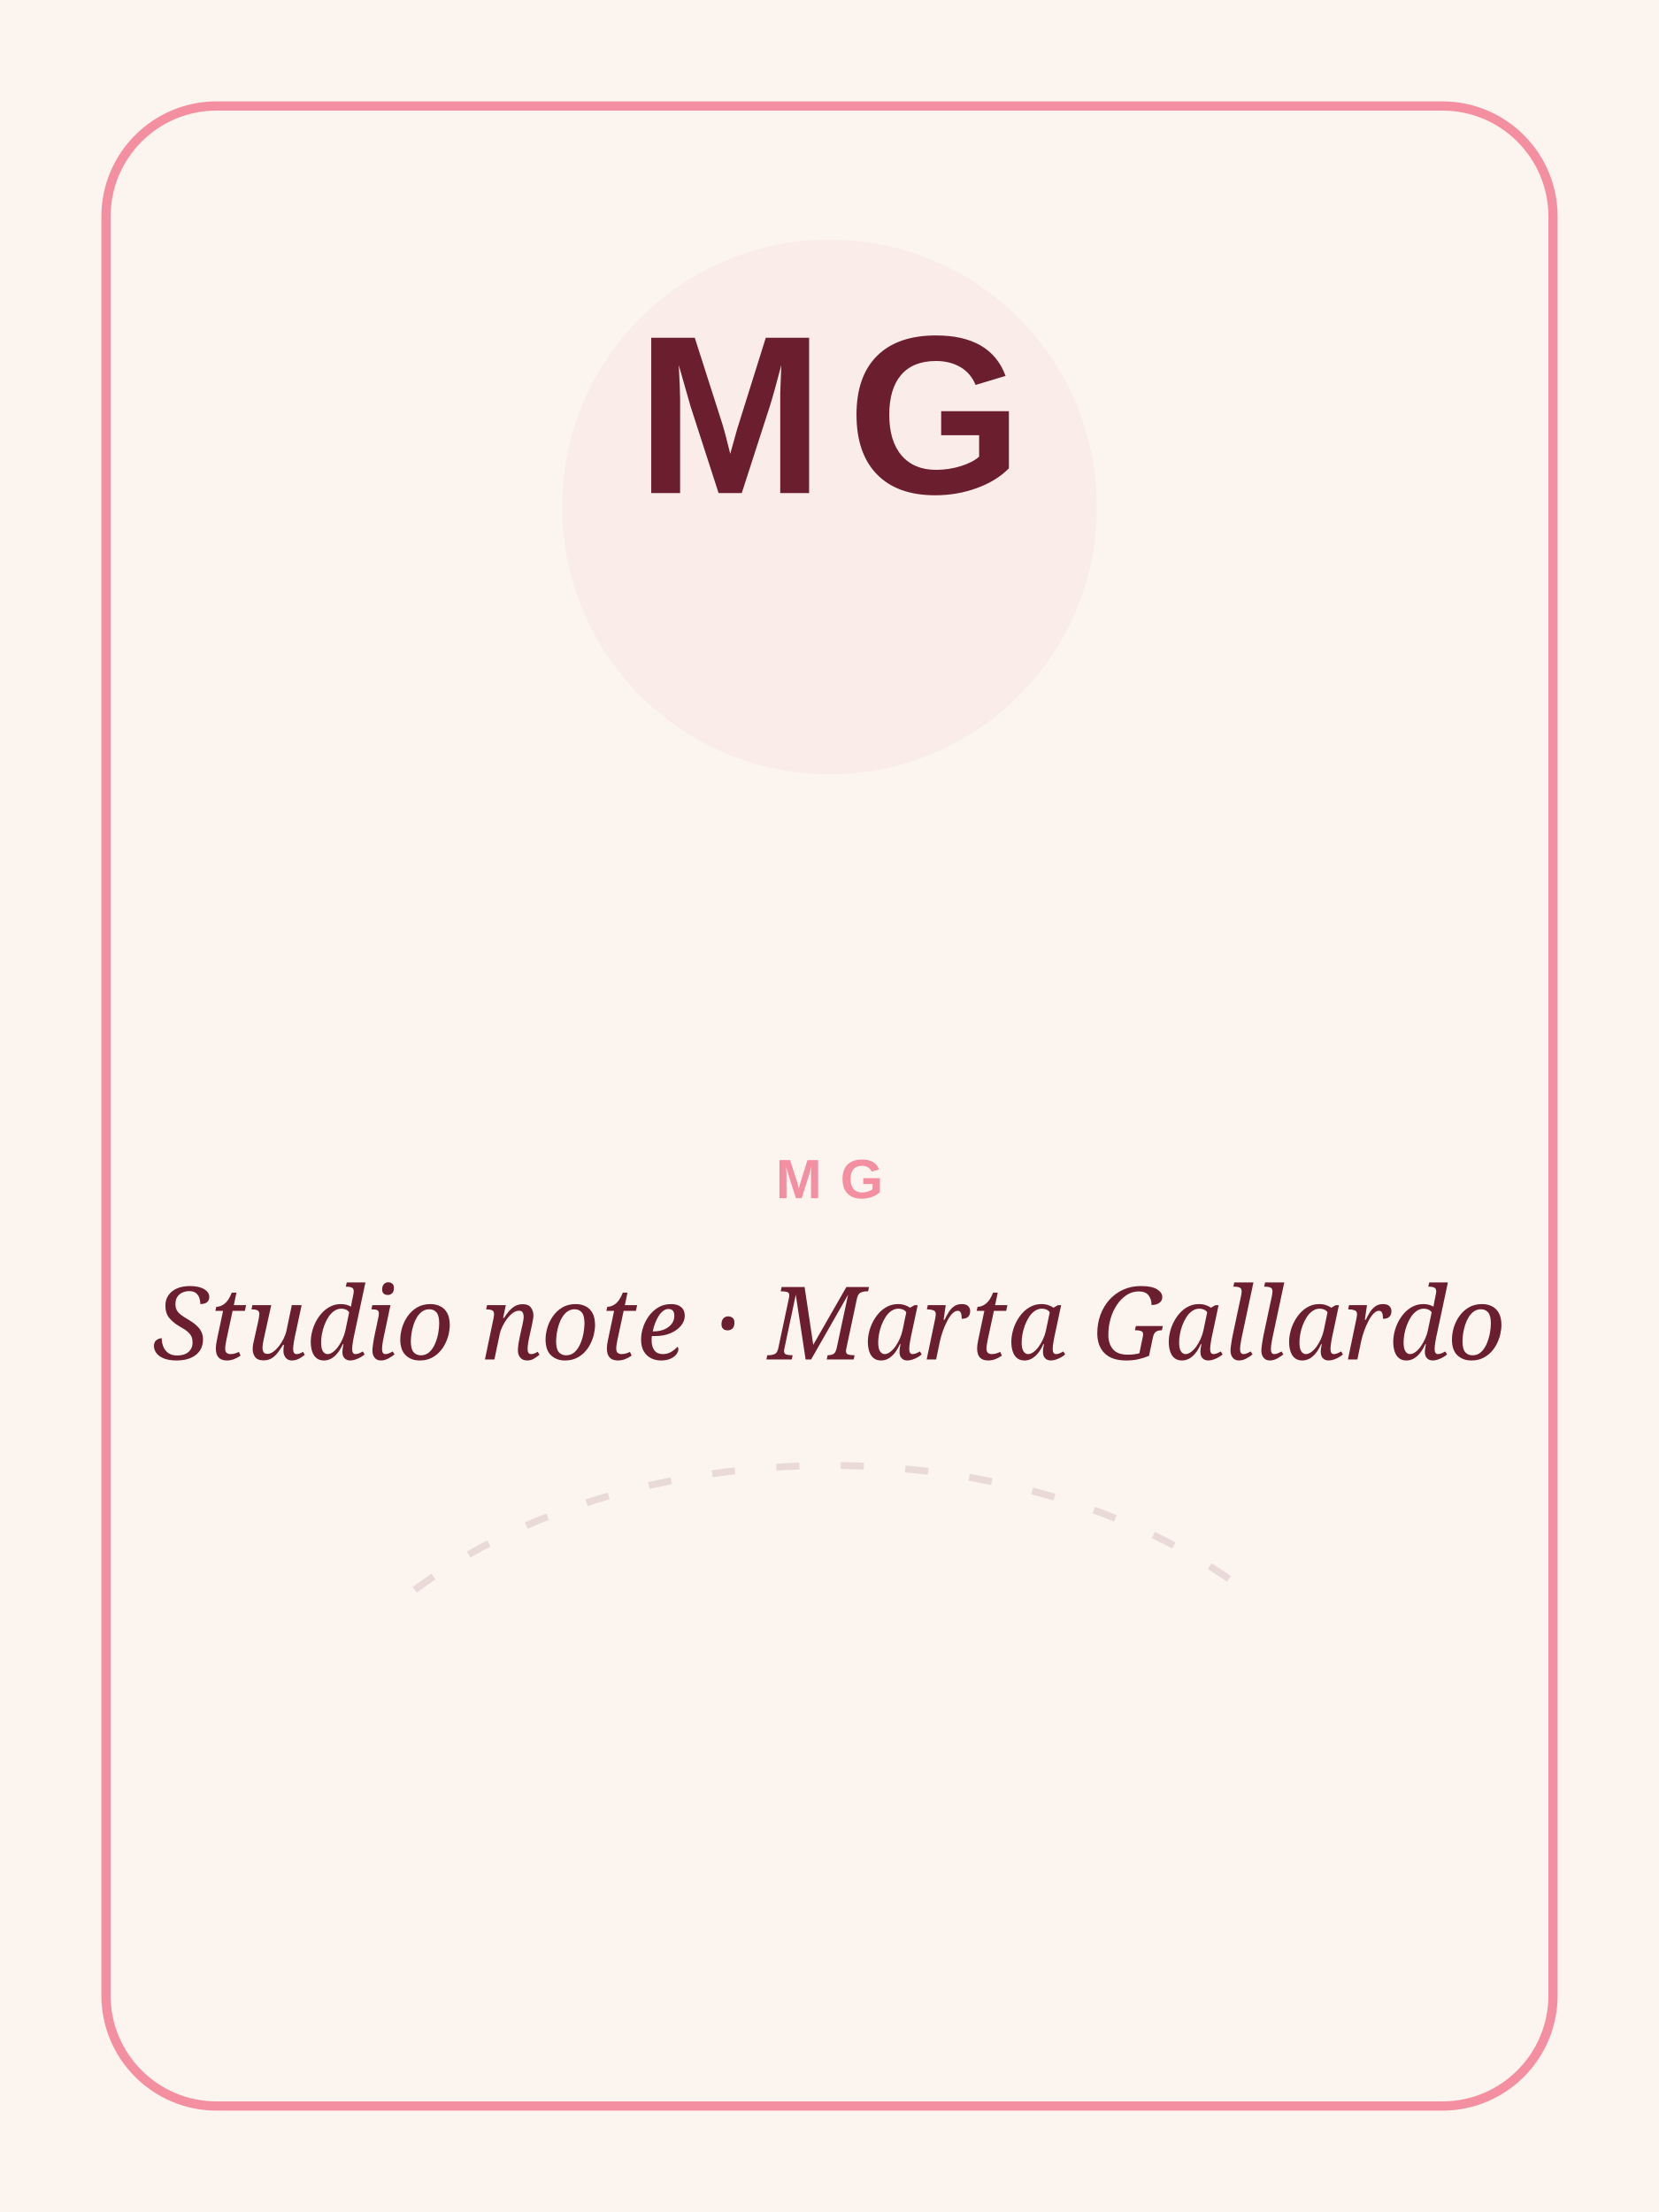
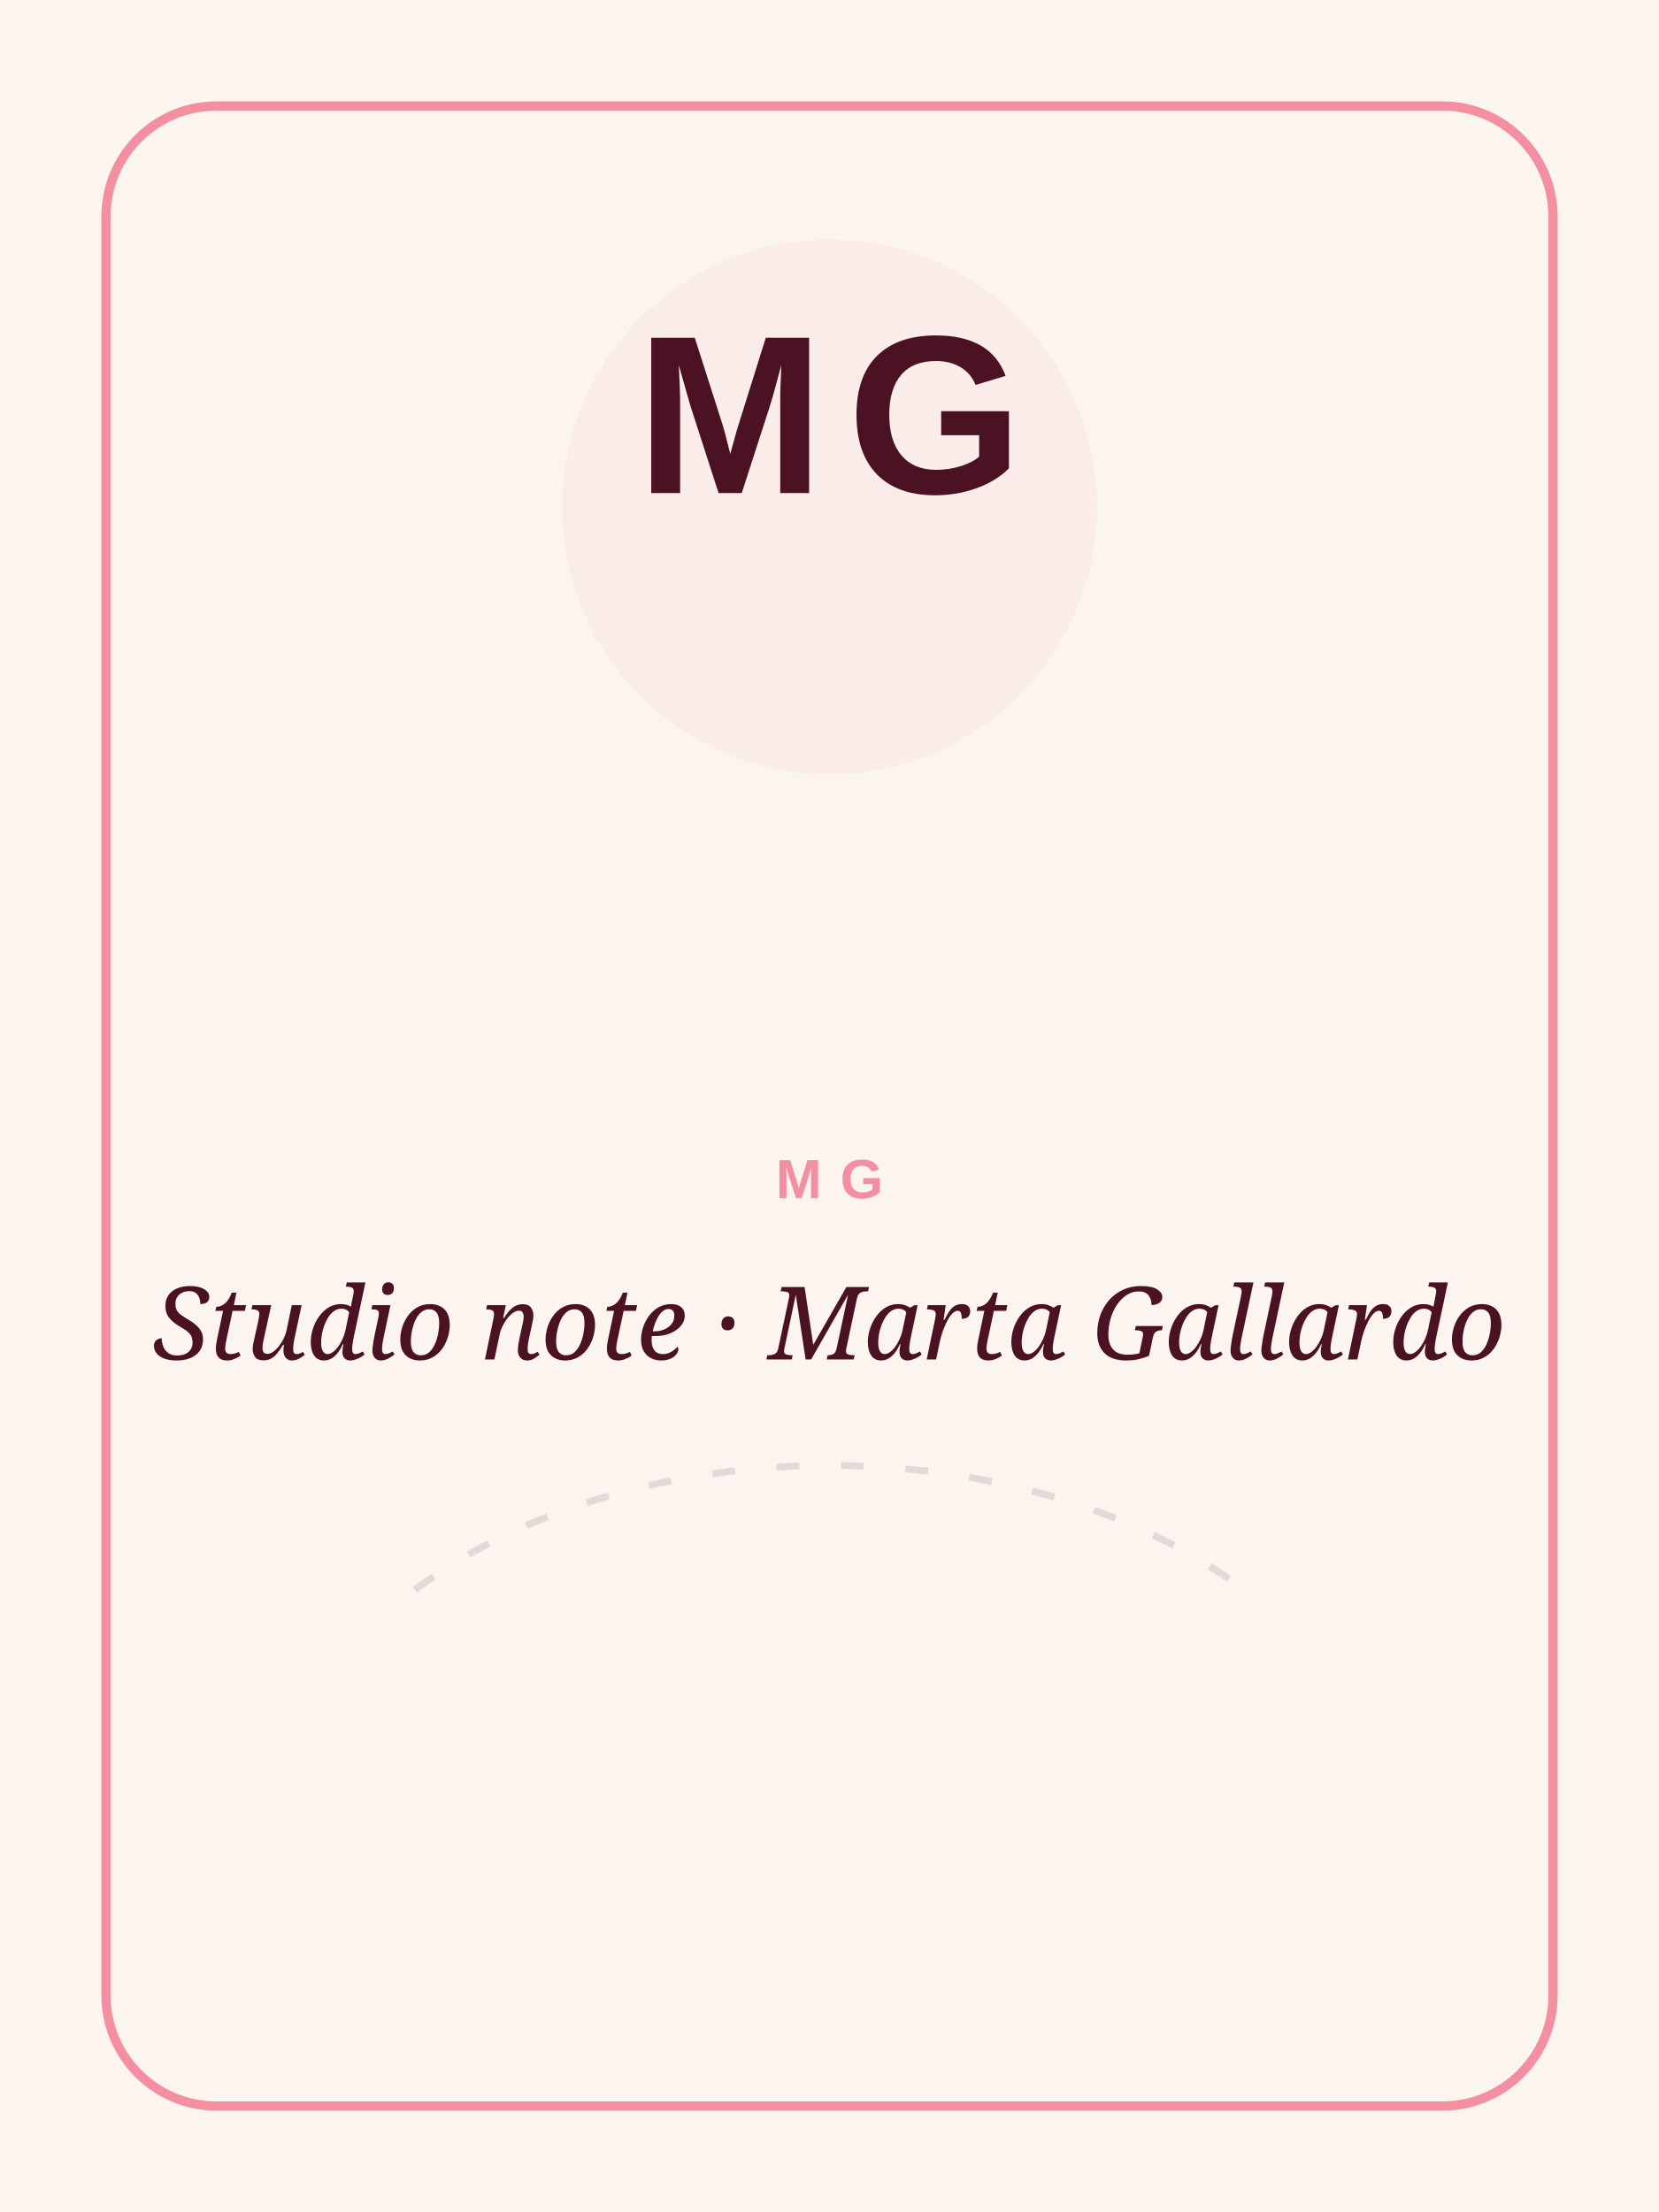
<svg xmlns="http://www.w3.org/2000/svg" viewBox="0 0 720 960" role="img" aria-labelledby="title desc">
  <rect width="720" height="960" fill="#FBF4EF" />
  <rect x="46" y="46" width="628" height="868" rx="48" fill="none" stroke="#F48FA1" stroke-width="4" />
  <circle cx="360" cy="220" r="116" fill="#F48FA1" fill-opacity="0.08" />
-   <path d="M180 690c96-72 264-72 360 0" fill="none" stroke="#6B1E2E" stroke-opacity="0.12" stroke-width="3" stroke-dasharray="10 18" />
-   <text x="360" y="214" text-anchor="middle" fill="#6B1E2E" font-family="Instrument Sans, Arial, sans-serif" font-size="98" font-weight="700" letter-spacing="10">MG</text>
+   <path d="M180 690c96-72 264-72 360 0" fill="none" stroke="#4A1222" stroke-opacity="0.12" stroke-width="3" stroke-dasharray="10 18" />
+   <text x="360" y="214" text-anchor="middle" fill="#4A1222" font-family="Instrument Sans, Arial, sans-serif" font-size="98" font-weight="700" letter-spacing="10">MG</text>
  <text x="360" y="520" text-anchor="middle" fill="#F48FA1" font-family="Instrument Sans, Arial, sans-serif" font-size="24" font-weight="600" letter-spacing="8">MG</text>
-   <text x="360" y="590" text-anchor="middle" fill="#6B1E2E" font-family="Instrument Serif, Georgia, serif" font-size="44" font-style="italic">Studio note · Marta Gallardo</text>
+   <text x="360" y="590" text-anchor="middle" fill="#4A1222" font-family="Instrument Serif, Georgia, serif" font-size="44" font-style="italic">Studio note · Marta Gallardo</text>
</svg>
